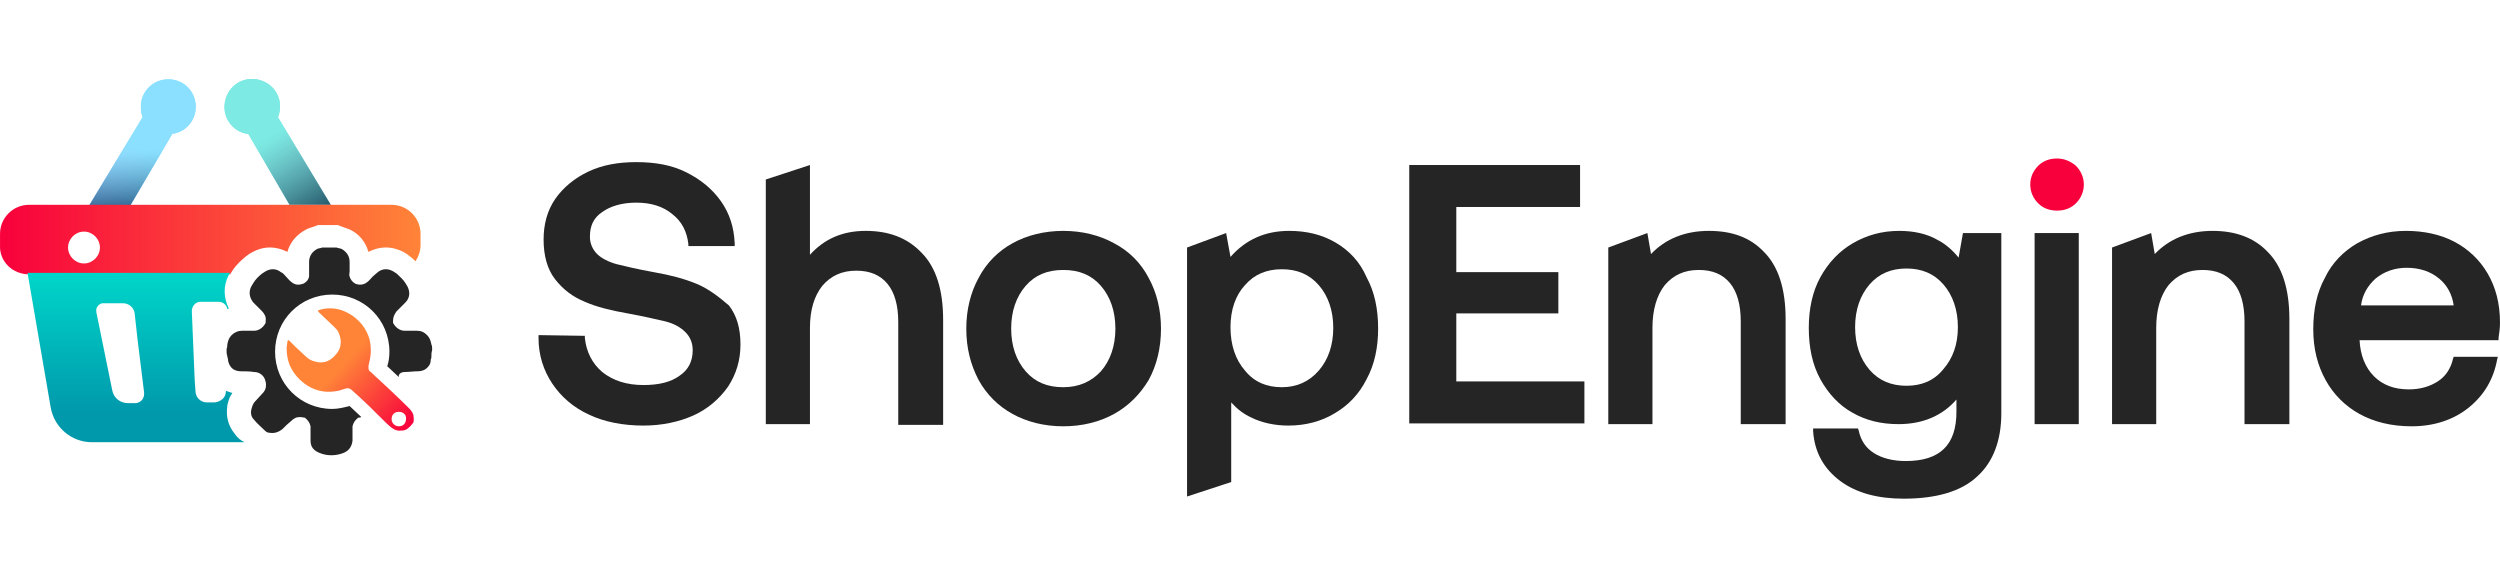
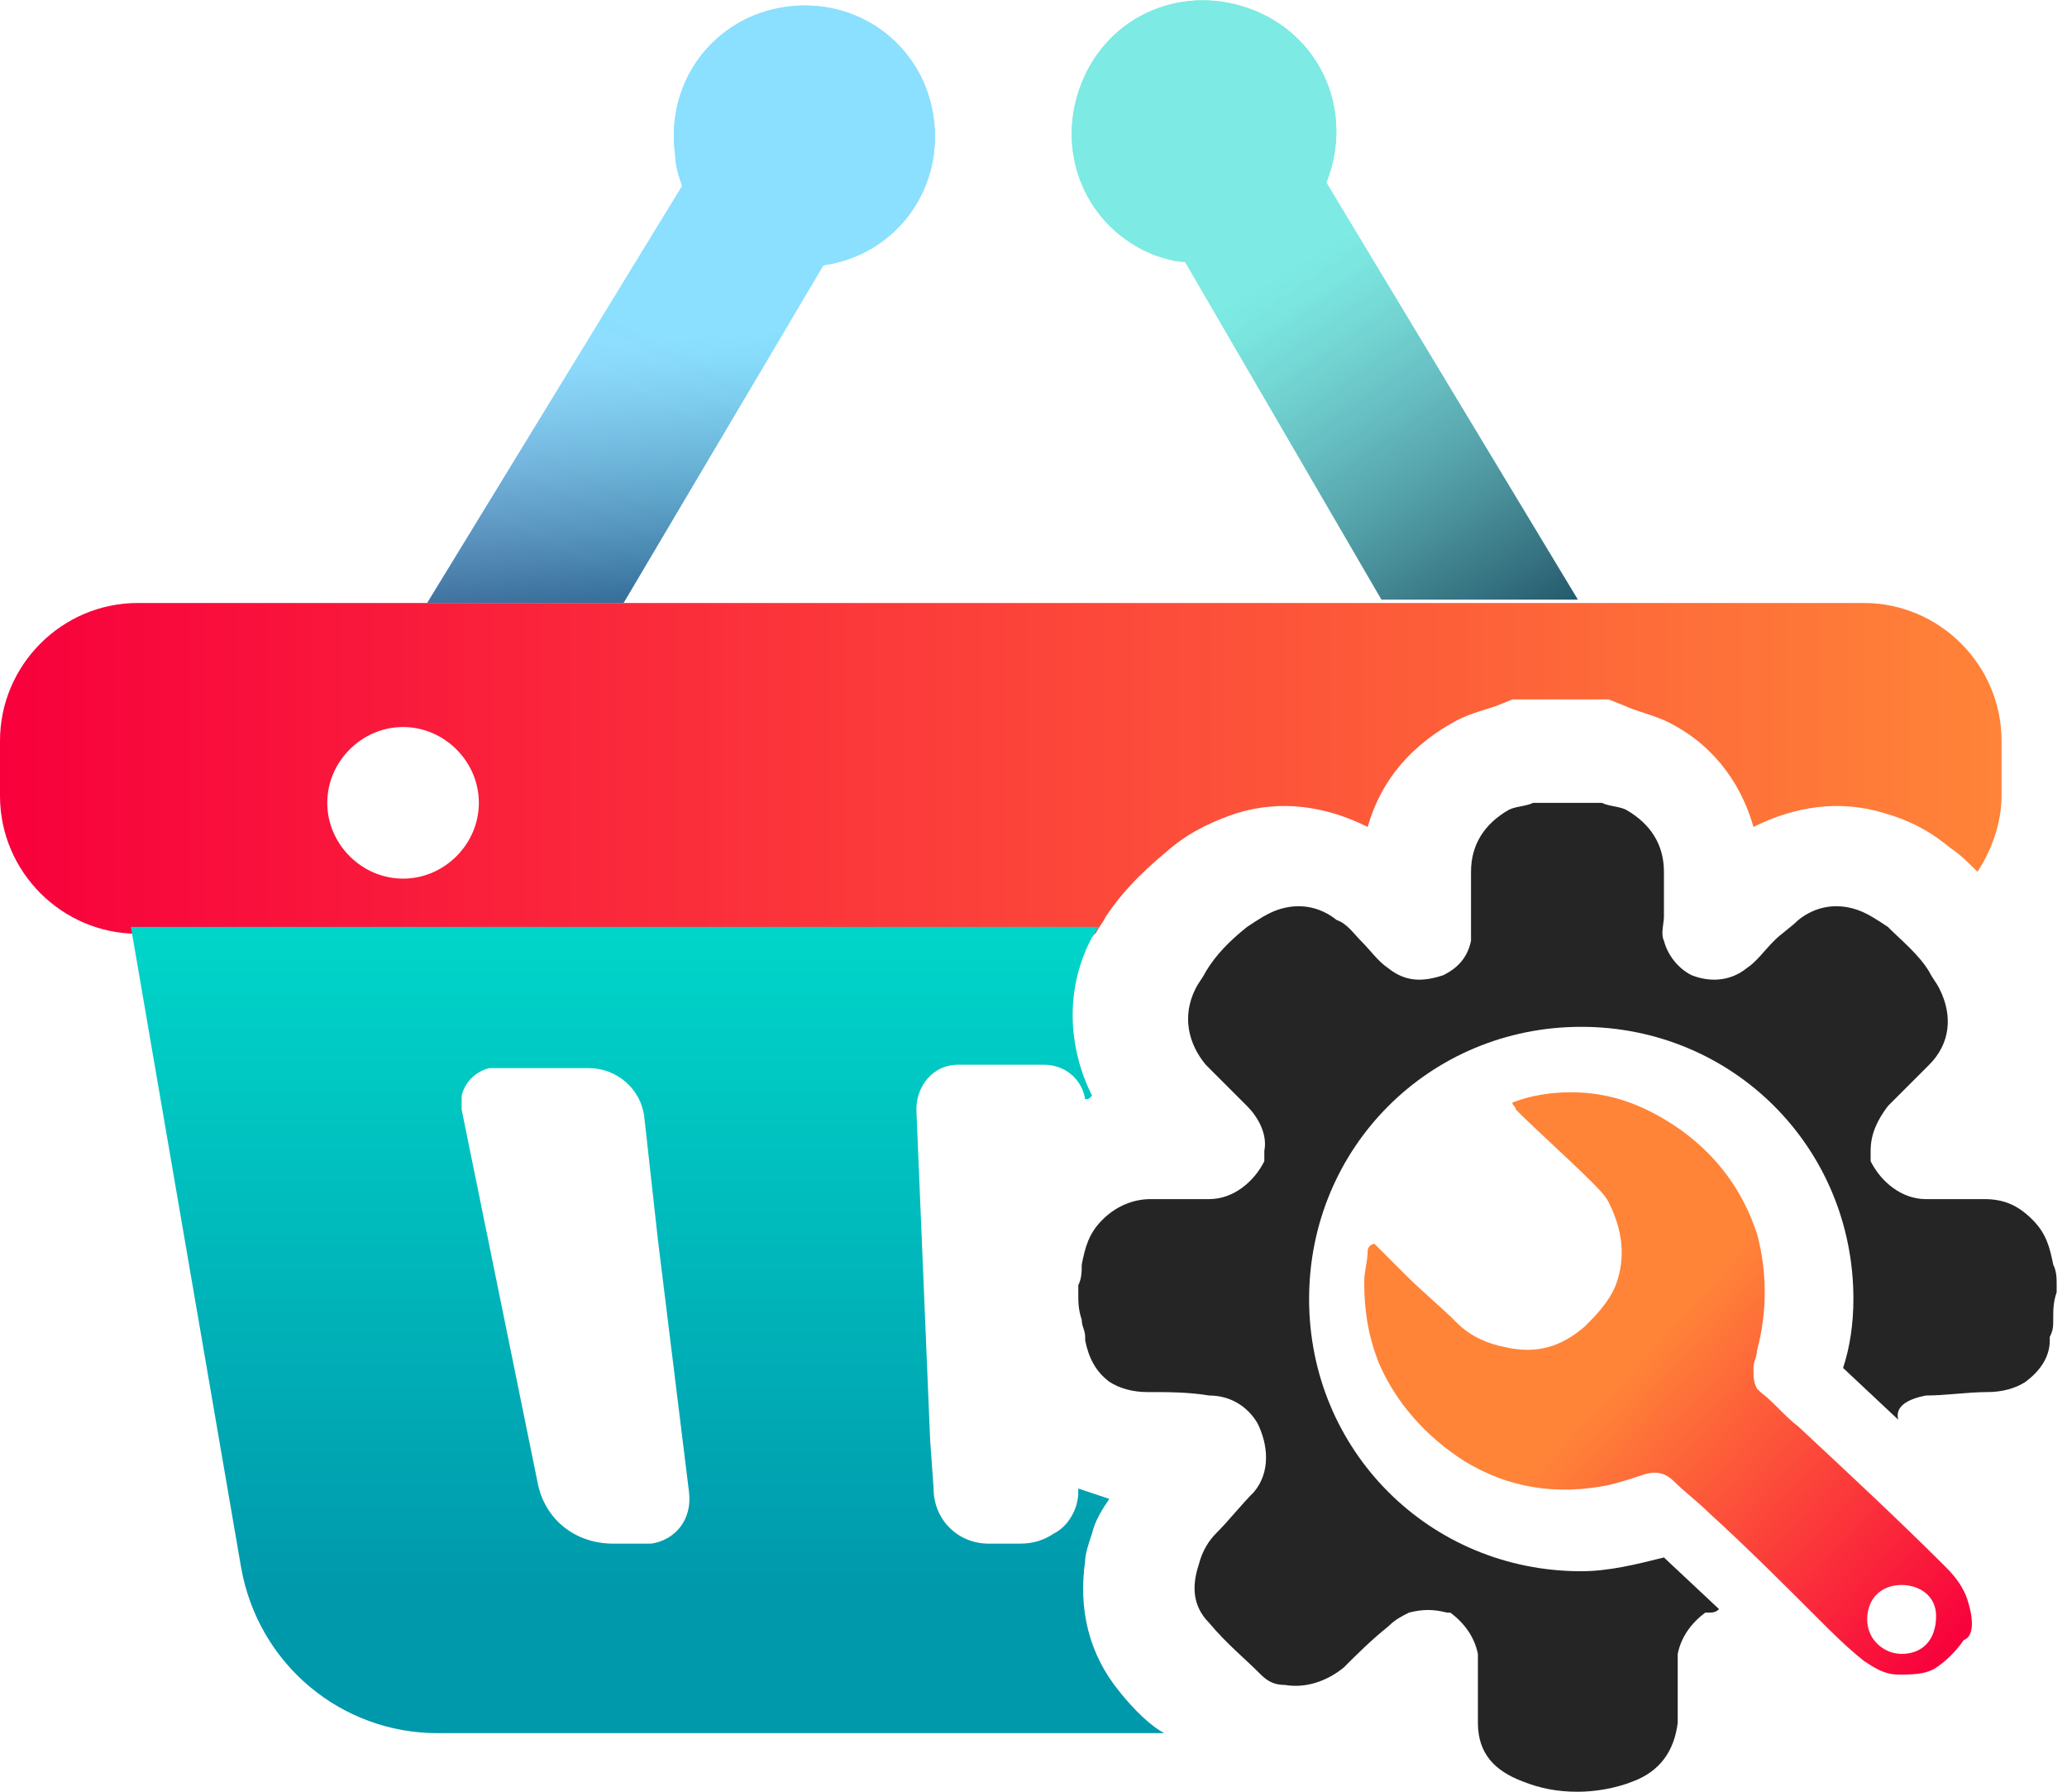
- <svg xmlns="http://www.w3.org/2000/svg" width="190" height="44" viewBox="0 0 190 32" fill="none">
-   <path d="M13.094 4.176C14.249 4.011 15.019 2.965 14.854 1.81C14.689 0.655 13.644 -0.115 12.489 0.05C11.334 0.215 10.564 1.26 10.729 2.415C10.729 2.58 10.784 2.745 10.839 2.91L6.768 9.621H9.904L13.094 4.176Z" fill="url(#paint0_linear_1_623)" />
-   <path opacity="0.49" d="M13.094 4.176C14.249 4.011 15.019 2.965 14.854 1.81C14.689 0.655 13.644 -0.115 12.489 0.05C11.334 0.215 10.564 1.26 10.729 2.415C10.729 2.58 10.784 2.745 10.839 2.91L6.768 9.621H9.904L13.094 4.176Z" fill="url(#paint1_linear_1_623)" />
-   <path d="M21.125 2.91C21.565 1.81 21.07 0.6 19.97 0.16C18.87 -0.28 17.66 0.215 17.22 1.315C16.779 2.415 17.275 3.625 18.375 4.065C18.54 4.12 18.705 4.176 18.87 4.176L22.005 9.566H25.141L21.125 2.91Z" fill="url(#paint2_linear_1_623)" />
-   <path opacity="0.49" d="M21.125 2.91C21.565 1.81 21.07 0.6 19.97 0.16C18.87 -0.28 17.66 0.215 17.22 1.315C16.779 2.415 17.275 3.625 18.375 4.065C18.54 4.12 18.705 4.176 18.87 4.176L22.005 9.566H25.141L21.125 2.91Z" fill="url(#paint3_linear_1_623)" />
-   <path d="M2.203 14.847H3.798H17.495C17.55 14.737 17.605 14.682 17.66 14.572C17.99 14.077 18.375 13.747 18.705 13.472C19.035 13.197 19.42 13.032 19.75 12.922C20.465 12.702 21.18 12.812 21.84 13.142C22.061 12.372 22.555 11.822 23.271 11.437C23.491 11.327 23.711 11.271 23.876 11.216L24.151 11.107H24.756H24.921H25.086H25.691L25.966 11.216C26.076 11.271 26.296 11.327 26.571 11.437C27.286 11.767 27.781 12.372 28.001 13.142C28.661 12.812 29.377 12.702 30.092 12.922C30.477 13.032 30.807 13.197 31.137 13.472C31.302 13.582 31.412 13.692 31.577 13.857C31.797 13.527 31.962 13.087 31.962 12.647V11.767C31.962 10.556 30.972 9.566 29.762 9.566H25.141H22.006H9.904H6.768H2.203C0.992 9.566 0.002 10.556 0.002 11.767V12.647C-0.053 13.857 0.937 14.847 2.203 14.847ZM5.173 12.812C5.173 12.152 5.723 11.602 6.383 11.602C7.043 11.602 7.593 12.152 7.593 12.812C7.593 13.472 7.043 14.022 6.383 14.022C5.723 14.022 5.173 13.472 5.173 12.812Z" fill="url(#paint4_linear_1_623)" />
-   <path d="M17.825 26.949C17.33 26.344 17.165 25.629 17.275 24.859C17.275 24.749 17.33 24.584 17.385 24.419C17.44 24.198 17.55 24.034 17.66 23.868C17.495 23.813 17.33 23.758 17.165 23.703V23.758C17.165 24.034 17 24.308 16.78 24.419C16.615 24.529 16.45 24.584 16.23 24.584H15.734C15.239 24.584 14.854 24.198 14.854 23.703L14.799 22.933L14.579 17.652C14.579 17.267 14.854 16.937 15.239 16.937H16.615C16.945 16.937 17.22 17.157 17.275 17.488C17.33 17.488 17.33 17.488 17.385 17.433C17 16.662 16.945 15.727 17.385 14.902C17.44 14.847 17.44 14.792 17.495 14.737H3.798H2.202H2.092L3.853 24.969C4.128 26.509 5.448 27.609 6.988 27.609H18.595C18.32 27.499 18.045 27.279 17.825 26.949ZM10.344 24.639C10.289 24.639 10.289 24.639 10.234 24.639H9.739C9.133 24.639 8.638 24.253 8.528 23.648L7.318 17.707C7.318 17.652 7.318 17.598 7.318 17.488C7.373 17.267 7.538 17.102 7.758 17.047C7.813 17.047 7.813 17.047 7.868 17.047H9.353C9.794 17.047 10.179 17.378 10.234 17.817L10.454 19.798L10.949 23.813C11.004 24.253 10.729 24.584 10.344 24.639Z" fill="url(#paint5_linear_1_623)" />
-   <path d="M30.752 22.273C31.082 22.273 31.412 22.218 31.742 22.218C31.962 22.218 32.182 22.163 32.347 22.053C32.567 21.888 32.732 21.668 32.732 21.393V21.338C32.787 21.228 32.787 21.173 32.787 21.063C32.787 20.898 32.787 20.788 32.842 20.623C32.842 20.568 32.842 20.568 32.842 20.513C32.842 20.403 32.842 20.293 32.787 20.183C32.732 19.908 32.677 19.688 32.457 19.468C32.237 19.248 32.017 19.138 31.687 19.138C31.357 19.138 31.082 19.138 30.752 19.138C30.367 19.138 30.037 18.863 29.872 18.533C29.872 18.478 29.872 18.423 29.872 18.368C29.872 18.093 29.982 17.873 30.146 17.653C30.367 17.433 30.587 17.212 30.807 16.992C31.137 16.662 31.192 16.222 30.972 15.782C30.917 15.672 30.862 15.617 30.807 15.507C30.642 15.232 30.367 15.012 30.146 14.792C29.982 14.682 29.817 14.572 29.651 14.517C29.321 14.407 28.991 14.462 28.716 14.682C28.606 14.792 28.441 14.902 28.331 15.012C28.166 15.177 28.056 15.342 27.891 15.452C27.616 15.672 27.286 15.672 27.011 15.562C26.791 15.452 26.626 15.232 26.571 15.012C26.516 14.902 26.571 14.737 26.571 14.627C26.571 14.407 26.571 14.132 26.571 13.912C26.571 13.472 26.351 13.142 25.966 12.922C25.856 12.867 25.691 12.867 25.581 12.812H25.526C25.416 12.812 25.361 12.812 25.251 12.812C25.196 12.812 25.196 12.812 25.141 12.812C25.086 12.812 25.031 12.812 25.031 12.812C24.976 12.812 24.921 12.812 24.921 12.812C24.866 12.812 24.866 12.812 24.811 12.812C24.701 12.812 24.646 12.812 24.536 12.812H24.481C24.371 12.867 24.206 12.867 24.096 12.922C23.711 13.142 23.491 13.472 23.491 13.912C23.491 14.132 23.491 14.407 23.491 14.627C23.491 14.737 23.491 14.902 23.491 15.012C23.436 15.287 23.27 15.452 23.05 15.562C22.72 15.672 22.445 15.672 22.17 15.452C22.005 15.342 21.895 15.177 21.73 15.012C21.62 14.902 21.51 14.737 21.345 14.682C21.07 14.462 20.74 14.407 20.41 14.517C20.245 14.572 20.08 14.682 19.915 14.792C19.64 15.012 19.42 15.232 19.255 15.507C19.2 15.617 19.145 15.672 19.09 15.782C18.87 16.222 18.98 16.662 19.255 16.992C19.475 17.212 19.695 17.433 19.915 17.653C20.08 17.818 20.245 18.093 20.19 18.368C20.19 18.423 20.19 18.478 20.19 18.533C20.025 18.863 19.695 19.138 19.31 19.138C18.98 19.138 18.705 19.138 18.375 19.138C18.1 19.138 17.825 19.248 17.605 19.468C17.385 19.688 17.33 19.908 17.275 20.183C17.275 20.293 17.275 20.403 17.22 20.513C17.22 20.568 17.22 20.568 17.22 20.623C17.22 20.788 17.22 20.898 17.275 21.063C17.275 21.173 17.33 21.228 17.33 21.338V21.393C17.385 21.668 17.495 21.888 17.715 22.053C17.88 22.163 18.1 22.218 18.32 22.218C18.65 22.218 18.98 22.218 19.31 22.273C19.64 22.273 19.915 22.438 20.08 22.713C20.245 23.043 20.3 23.483 20.025 23.814C19.805 24.034 19.64 24.254 19.42 24.474C19.31 24.584 19.2 24.749 19.145 24.969C19.035 25.299 19.035 25.629 19.31 25.904C19.585 26.234 19.86 26.454 20.135 26.729C20.245 26.839 20.355 26.894 20.52 26.894C20.85 26.949 21.18 26.839 21.455 26.619C21.675 26.399 21.895 26.179 22.17 25.959C22.28 25.849 22.39 25.794 22.5 25.739C22.72 25.684 22.885 25.684 23.105 25.739C23.105 25.739 23.105 25.739 23.16 25.739C23.381 25.904 23.546 26.124 23.601 26.399C23.601 26.509 23.601 26.619 23.601 26.729C23.601 27.004 23.601 27.224 23.601 27.499C23.601 27.994 23.876 28.269 24.316 28.434C24.591 28.544 24.866 28.599 25.196 28.599C25.471 28.599 25.801 28.544 26.076 28.434C26.516 28.269 26.736 27.939 26.791 27.499C26.791 27.224 26.791 27.004 26.791 26.729C26.791 26.619 26.791 26.509 26.791 26.399C26.846 26.124 27.011 25.904 27.231 25.739C27.231 25.739 27.231 25.739 27.286 25.739C27.341 25.739 27.396 25.739 27.451 25.684L26.571 24.859C26.131 24.969 25.691 25.079 25.251 25.079C22.83 25.079 20.905 23.153 20.905 20.733C20.905 18.313 22.83 16.387 25.251 16.387C27.671 16.387 29.596 18.313 29.596 20.733C29.596 21.118 29.541 21.503 29.431 21.833L30.312 22.658C30.256 22.438 30.477 22.273 30.752 22.273Z" fill="#252525" />
-   <path d="M31.412 25.519C31.357 25.354 31.247 25.189 31.082 25.024C30.312 24.253 29.542 23.538 28.716 22.768C28.496 22.603 28.331 22.383 28.111 22.218L28.056 22.163C28.001 22.053 28.001 21.998 28.001 21.833C28.001 21.723 28.056 21.668 28.056 21.558C28.221 20.953 28.221 20.293 28.056 19.688C27.836 19.028 27.451 18.478 26.846 18.038C26.296 17.653 25.746 17.433 25.086 17.433C24.756 17.433 24.426 17.488 24.151 17.598C24.151 17.653 24.206 17.653 24.206 17.708C24.591 18.093 25.031 18.478 25.416 18.863C25.526 18.973 25.636 19.083 25.691 19.193C25.911 19.633 25.966 20.073 25.801 20.513C25.691 20.788 25.471 21.008 25.306 21.173C24.921 21.503 24.536 21.613 24.041 21.503C23.766 21.448 23.491 21.338 23.271 21.118C22.996 20.843 22.721 20.623 22.445 20.348C22.28 20.183 22.171 20.073 22.005 19.908L21.95 19.853C21.895 19.853 21.84 19.908 21.84 19.963C21.84 20.128 21.785 20.293 21.785 20.458C21.785 20.898 21.84 21.283 22.005 21.723C22.28 22.383 22.776 22.933 23.381 23.318C24.096 23.759 24.866 23.869 25.691 23.703C25.911 23.648 26.076 23.593 26.241 23.538C26.406 23.483 26.571 23.483 26.736 23.648C26.901 23.814 27.121 23.979 27.286 24.143C27.891 24.694 28.496 25.299 29.047 25.849C29.267 26.069 29.486 26.289 29.762 26.509C29.927 26.619 30.092 26.729 30.312 26.729C30.532 26.729 30.752 26.729 30.917 26.619C31.082 26.509 31.247 26.344 31.357 26.179C31.467 26.124 31.467 25.849 31.412 25.519ZM30.312 26.399C30.037 26.399 29.762 26.179 29.762 25.849C29.762 25.519 29.982 25.299 30.312 25.299C30.587 25.299 30.862 25.464 30.862 25.794C30.862 26.179 30.642 26.399 30.312 26.399Z" fill="url(#paint6_linear_1_623)" />
-   <path d="M52.92 15.562C51.985 15.177 50.94 14.902 49.675 14.682C48.465 14.462 47.529 14.242 46.869 14.077C46.264 13.912 45.714 13.637 45.384 13.307C45.054 12.977 44.834 12.537 44.834 11.987C44.834 11.162 45.109 10.556 45.769 10.116C46.374 9.676 47.254 9.401 48.355 9.401C49.455 9.401 50.39 9.676 51.105 10.281C51.82 10.832 52.205 11.602 52.315 12.537V12.702H55.836V12.482C55.781 11.272 55.451 10.226 54.791 9.291C54.13 8.356 53.25 7.641 52.15 7.091C51.05 6.541 49.785 6.321 48.355 6.321C46.979 6.321 45.769 6.541 44.724 7.036C43.679 7.531 42.799 8.246 42.194 9.126C41.589 10.006 41.313 11.052 41.313 12.207C41.313 13.417 41.589 14.462 42.194 15.232C42.799 16.002 43.514 16.552 44.449 16.937C45.329 17.323 46.429 17.598 47.694 17.817C48.905 18.038 49.84 18.258 50.555 18.423C51.215 18.588 51.71 18.863 52.095 19.248C52.425 19.578 52.645 20.018 52.645 20.623C52.645 21.448 52.315 22.108 51.655 22.548C50.995 23.043 50.06 23.263 48.905 23.263C47.639 23.263 46.594 22.933 45.769 22.273C44.999 21.613 44.559 20.733 44.449 19.688V19.523L40.928 19.468V19.688C40.928 21.008 41.313 22.163 41.974 23.153C42.634 24.143 43.569 24.969 44.779 25.519C45.934 26.069 47.364 26.344 48.905 26.344C50.28 26.344 51.6 26.069 52.7 25.574C53.8 25.079 54.681 24.308 55.341 23.373C55.946 22.438 56.276 21.393 56.276 20.183C56.276 18.973 56.001 17.983 55.396 17.212C54.626 16.552 53.855 15.947 52.92 15.562Z" fill="#252525" />
-   <path d="M65.792 11.547C64.032 11.547 62.657 12.152 61.556 13.362V6.541L58.201 7.641V26.234H61.556V18.918C61.556 17.543 61.886 16.497 62.491 15.727C63.151 14.957 63.977 14.572 65.077 14.572C66.122 14.572 66.892 14.902 67.442 15.562C67.992 16.222 68.267 17.212 68.267 18.478V26.289H71.678V18.313C71.678 16.002 71.128 14.297 70.028 13.197C68.927 12.042 67.497 11.547 65.792 11.547Z" fill="#252525" />
-   <path d="M84.66 12.482C83.56 11.877 82.24 11.547 80.809 11.547C79.379 11.547 78.059 11.877 76.959 12.482C75.859 13.087 74.978 13.967 74.373 15.122C73.768 16.222 73.438 17.543 73.438 18.973C73.438 20.458 73.768 21.723 74.373 22.878C74.978 23.979 75.859 24.859 76.959 25.464C78.059 26.069 79.379 26.399 80.809 26.399C82.24 26.399 83.56 26.069 84.66 25.464C85.76 24.859 86.64 23.979 87.3 22.878C87.905 21.778 88.235 20.458 88.235 18.973C88.235 17.543 87.905 16.222 87.3 15.122C86.695 13.967 85.815 13.087 84.66 12.482ZM80.809 23.428C79.599 23.428 78.664 23.043 77.949 22.218C77.234 21.393 76.849 20.293 76.849 18.973C76.849 17.653 77.234 16.552 77.949 15.727C78.664 14.902 79.599 14.517 80.809 14.517C82.019 14.517 82.955 14.902 83.67 15.727C84.385 16.552 84.77 17.653 84.77 18.973C84.77 20.293 84.385 21.393 83.67 22.218C82.955 22.988 82.019 23.428 80.809 23.428Z" fill="#252525" />
-   <path d="M101.493 12.427C100.448 11.822 99.292 11.547 97.972 11.547C96.157 11.547 94.672 12.207 93.517 13.527L93.186 11.712L90.216 12.812V31.735L93.572 30.634V24.584C94.012 25.079 94.507 25.464 95.112 25.739C95.882 26.124 96.872 26.344 97.917 26.344C99.237 26.344 100.448 26.014 101.438 25.409C102.483 24.804 103.308 23.924 103.858 22.823C104.463 21.723 104.738 20.403 104.738 18.973C104.738 17.488 104.463 16.167 103.858 15.067C103.363 13.912 102.538 13.032 101.493 12.427ZM97.422 14.462C98.577 14.462 99.512 14.847 100.228 15.672C100.943 16.497 101.328 17.598 101.328 18.918C101.328 20.238 100.943 21.338 100.228 22.163C99.512 22.988 98.577 23.428 97.422 23.428C96.267 23.428 95.332 23.043 94.617 22.163C93.902 21.338 93.517 20.238 93.517 18.863C93.517 17.543 93.902 16.442 94.617 15.672C95.332 14.847 96.267 14.462 97.422 14.462Z" fill="#252525" />
-   <path d="M110.679 17.818H118.435V14.682H110.679V9.731H120.085V6.541H107.103V26.179H120.415V22.988H110.679V17.818Z" fill="#252525" />
-   <path d="M129.876 11.547C128.061 11.547 126.576 12.152 125.476 13.307L125.201 11.712L122.23 12.812V26.234H125.586V18.918C125.586 17.543 125.916 16.442 126.521 15.672C127.181 14.902 128.006 14.517 129.106 14.517C130.152 14.517 130.922 14.847 131.472 15.507C132.022 16.167 132.297 17.157 132.297 18.423V26.234H135.707V18.258C135.707 15.947 135.157 14.242 134.057 13.142C133.012 12.042 131.637 11.547 129.876 11.547Z" fill="#252525" />
-   <path d="M148.854 13.582C148.414 13.032 147.864 12.537 147.204 12.207C146.434 11.767 145.444 11.547 144.344 11.547C143.023 11.547 141.868 11.877 140.823 12.482C139.778 13.087 138.953 13.967 138.348 15.067C137.743 16.167 137.468 17.488 137.468 18.918C137.468 20.403 137.743 21.723 138.348 22.823C138.953 23.924 139.778 24.804 140.768 25.354C141.813 25.959 142.968 26.234 144.289 26.234C146.159 26.234 147.644 25.574 148.689 24.364V25.299C148.689 27.829 147.424 29.039 144.839 29.039C143.849 29.039 143.023 28.819 142.418 28.434C141.813 28.049 141.428 27.499 141.263 26.729L141.208 26.564H137.798V26.784C137.908 28.379 138.623 29.644 139.888 30.579C141.098 31.46 142.693 31.9 144.674 31.9C147.149 31.9 149.074 31.35 150.285 30.194C151.495 29.094 152.1 27.444 152.1 25.409V11.712H149.184L148.854 13.582ZM144.894 23.318C143.739 23.318 142.803 22.933 142.088 22.108C141.373 21.283 140.988 20.183 140.988 18.863C140.988 17.543 141.373 16.442 142.088 15.617C142.803 14.792 143.739 14.407 144.894 14.407C146.049 14.407 146.984 14.792 147.699 15.617C148.414 16.442 148.799 17.543 148.799 18.863C148.799 20.183 148.414 21.228 147.699 22.053C146.984 22.933 146.049 23.318 144.894 23.318Z" fill="#252525" />
-   <path d="M157.986 11.712H154.63V26.234H157.986V11.712Z" fill="#252525" />
-   <path d="M156.336 6.046C155.786 6.046 155.291 6.211 154.906 6.596C154.52 6.981 154.3 7.476 154.3 8.026C154.3 8.576 154.52 9.071 154.906 9.456C155.291 9.841 155.786 10.006 156.336 10.006C156.886 10.006 157.381 9.841 157.766 9.456C158.151 9.071 158.371 8.576 158.371 8.026C158.371 7.476 158.151 6.981 157.766 6.596C157.381 6.266 156.886 6.046 156.336 6.046Z" fill="#F8003C" />
-   <path d="M168.162 11.547C166.347 11.547 164.862 12.152 163.762 13.307L163.487 11.712L160.516 12.812V26.234H163.872V18.918C163.872 17.543 164.202 16.442 164.807 15.672C165.467 14.902 166.292 14.517 167.392 14.517C168.437 14.517 169.208 14.847 169.758 15.507C170.308 16.167 170.583 17.157 170.583 18.423V26.234H173.993V18.258C173.993 15.947 173.443 14.242 172.343 13.142C171.298 12.042 169.868 11.547 168.162 11.547Z" fill="#252525" />
-   <path d="M189.065 14.792C188.46 13.747 187.579 12.922 186.534 12.372C185.489 11.822 184.224 11.547 182.849 11.547C181.474 11.547 180.263 11.877 179.163 12.482C178.118 13.087 177.238 13.967 176.688 15.122C176.083 16.222 175.808 17.543 175.808 19.028C175.808 20.513 176.138 21.778 176.743 22.878C177.348 23.979 178.228 24.859 179.328 25.464C180.428 26.069 181.749 26.399 183.289 26.399C184.994 26.399 186.479 25.904 187.634 24.969C188.79 24.034 189.505 22.823 189.78 21.338L189.835 21.118H186.479L186.424 21.283C186.259 21.998 185.874 22.603 185.269 22.988C184.664 23.373 183.949 23.593 183.069 23.593C181.969 23.593 181.089 23.263 180.428 22.603C179.768 21.943 179.383 21.008 179.328 19.853H189.89V19.688C189.945 19.303 190 18.918 190 18.533C190 17.047 189.67 15.837 189.065 14.792ZM179.438 17.212C179.548 16.387 179.933 15.727 180.538 15.177C181.199 14.627 182.024 14.352 182.904 14.352C183.894 14.352 184.719 14.627 185.379 15.177C185.984 15.672 186.369 16.387 186.479 17.212H179.438Z" fill="#252525" />
+ <svg xmlns="http://www.w3.org/2000/svg" viewBox="0 0 60 52" fill="none">
+   <path d="M23.9 7.7C26 7.4 27.4 5.5 27.1 3.4C26.8 1.3 24.9 -0.1 22.8 0.2C20.7 0.5 19.3 2.4 19.6 4.5C19.6 4.8 19.7 5.1 19.8 5.4L12.4 17.5H18.1L23.9 7.7Z" fill="url(#paint0_linear_5931_4112)" />
+   <path opacity="0.49" d="M23.9 7.7C26 7.4 27.4 5.5 27.1 3.4C26.8 1.3 24.9 -0.1 22.8 0.2C20.7 0.5 19.3 2.4 19.6 4.5C19.6 4.8 19.7 5.1 19.8 5.4L12.4 17.5H18.1L23.9 7.7Z" fill="url(#paint1_linear_5931_4112)" />
+   <path d="M38.5 5.3C39.3 3.3 38.4 1.1 36.4 0.3C34.4 -0.5 32.2 0.4 31.4 2.4C30.6 4.4 31.5 6.6 33.5 7.4C33.8 7.5 34.1 7.6 34.4 7.6L40.1 17.401H45.8L38.5 5.3Z" fill="url(#paint2_linear_5931_4112)" />
+   <path opacity="0.49" d="M38.5 5.3C39.3 3.3 38.4 1.1 36.4 0.3C34.4 -0.5 32.2 0.4 31.4 2.4C30.6 4.4 31.5 6.6 33.5 7.4C33.8 7.5 34.1 7.6 34.4 7.6L40.1 17.401H45.8L38.5 5.3Z" fill="url(#paint3_linear_5931_4112)" />
+   <path d="M4 27.1H6.9H31.8C31.9 26.9 32 26.8 32.1 26.6C32.7 25.7 33.4 25.1 34 24.6C34.6 24.1 35.3 23.8 35.9 23.6C37.2 23.2 38.5 23.4 39.7 24C40.1 22.6 41 21.6 42.3 20.9C42.7 20.7 43.1 20.6 43.4 20.5L43.9 20.3H45H45.3H45.6H46.7L47.2 20.5C47.4 20.6 47.8 20.7 48.3 20.9C49.6 21.5 50.5 22.6 50.9 24C52.1 23.4 53.4 23.2 54.7 23.6C55.4 23.8 56 24.1 56.6 24.6C56.9 24.8 57.1 25 57.4 25.3C57.8 24.7 58.1 23.9 58.1 23.1V21.5C58.1 19.3 56.3 17.5 54.1 17.5H45.8H40.1H18.1H12.4H4C1.8 17.5 0 19.3 0 21.5V23.1C0 25.3 1.8 27.1 4 27.1ZM9.5 23.3C9.5 22.1 10.5 21.1 11.7 21.1C12.9 21.1 13.9 22.1 13.9 23.3C13.9 24.5 12.9 25.5 11.7 25.5C10.5 25.5 9.5 24.5 9.5 23.3Z" fill="url(#paint4_linear_5931_4112)" />
+   <path d="M32.5 49.1C31.6 48.001 31.3 46.7 31.5 45.3C31.5 45.1 31.6 44.8 31.7 44.501C31.8 44.1 32 43.8 32.2 43.501C31.9 43.401 31.6 43.3 31.3 43.2V43.3C31.3 43.8 31 44.3 30.6 44.501C30.3 44.7 30 44.8 29.6 44.8H28.7C27.8 44.8 27.1 44.1 27.1 43.2L27 41.8L26.6 32.2C26.6 31.5 27.1 30.901 27.8 30.901H30.3C30.9 30.901 31.4 31.3 31.5 31.901C31.6 31.901 31.6 31.901 31.7 31.8C31 30.401 30.9 28.701 31.7 27.201C31.8 27.101 31.8 27 31.9 26.901H6.9H4H3.8L7 45.501C7.5 48.3 9.9 50.3 12.7 50.3H33.8C33.4 50.1 32.9 49.6 32.5 49.1ZM18.9 44.8C18.8 44.8 18.8 44.8 18.7 44.8H17.8C16.7 44.8 15.8 44.1 15.6 43.001L13.4 32.2C13.4 32.1 13.4 32.001 13.4 31.8C13.5 31.401 13.8 31.101 14.2 31C14.3 31 14.3 31 14.4 31H17.1C17.9 31 18.6 31.601 18.7 32.401L19.1 36.001L20 43.3C20.1 44.1 19.6 44.7 18.9 44.8Z" fill="url(#paint5_linear_5931_4112)" />
+   <path d="M55.9 40.501C56.5 40.501 57.1 40.401 57.7 40.401C58.1 40.401 58.5 40.301 58.8 40.101C59.2 39.801 59.5 39.401 59.5 38.901V38.801C59.6 38.601 59.6 38.501 59.6 38.301C59.6 38.001 59.6 37.801 59.7 37.501C59.7 37.401 59.7 37.401 59.7 37.301C59.7 37.101 59.7 36.901 59.6 36.701C59.5 36.201 59.4 35.801 59 35.401C58.6 35.001 58.2 34.801 57.6 34.801C57 34.801 56.5 34.801 55.9 34.801C55.2 34.801 54.6 34.301 54.3 33.701C54.3 33.601 54.3 33.501 54.3 33.401C54.3 32.901 54.5 32.501 54.8 32.101C55.2 31.701 55.6 31.301 56 30.901C56.6 30.301 56.7 29.501 56.3 28.701C56.2 28.501 56.1 28.401 56 28.201C55.7 27.701 55.2 27.301 54.8 26.901C54.5 26.701 54.2 26.501 53.9 26.401C53.3 26.201 52.7 26.301 52.2 26.701C52 26.901 51.7 27.101 51.5 27.301C51.2 27.601 51 27.901 50.7 28.101C50.2 28.501 49.6 28.501 49.1 28.301C48.7 28.101 48.4 27.701 48.3 27.301C48.2 27.101 48.3 26.801 48.3 26.601C48.3 26.201 48.3 25.701 48.3 25.301C48.3 24.501 47.9 23.901 47.2 23.501C47 23.401 46.7 23.401 46.5 23.301H46.4C46.2 23.301 46.1 23.301 45.9 23.301C45.8 23.301 45.8 23.301 45.7 23.301C45.6 23.301 45.5 23.301 45.5 23.301C45.4 23.301 45.3 23.301 45.3 23.301C45.2 23.301 45.2 23.301 45.1 23.301C44.9 23.301 44.8 23.301 44.6 23.301H44.5C44.3 23.401 44 23.401 43.8 23.501C43.1 23.901 42.7 24.501 42.7 25.301C42.7 25.701 42.7 26.201 42.7 26.601C42.7 26.801 42.7 27.101 42.7 27.301C42.6 27.801 42.3 28.101 41.9 28.301C41.3 28.501 40.8 28.501 40.3 28.101C40 27.901 39.8 27.601 39.5 27.301C39.3 27.101 39.1 26.801 38.8 26.701C38.3 26.301 37.7 26.201 37.1 26.401C36.8 26.501 36.5 26.701 36.2 26.901C35.7 27.301 35.3 27.701 35 28.201C34.9 28.401 34.8 28.501 34.7 28.701C34.3 29.501 34.5 30.301 35 30.901C35.4 31.301 35.8 31.701 36.2 32.101C36.5 32.401 36.8 32.901 36.7 33.401C36.7 33.501 36.7 33.601 36.7 33.701C36.4 34.301 35.8 34.801 35.1 34.801C34.5 34.801 34 34.801 33.4 34.801C32.9 34.801 32.4 35.001 32 35.401C31.6 35.801 31.5 36.201 31.4 36.701C31.4 36.901 31.4 37.101 31.3 37.301C31.3 37.401 31.3 37.401 31.3 37.501C31.3 37.801 31.3 38.001 31.4 38.301C31.4 38.501 31.5 38.601 31.5 38.801V38.901C31.6 39.401 31.8 39.801 32.2 40.101C32.5 40.301 32.9 40.401 33.3 40.401C33.9 40.401 34.5 40.401 35.1 40.501C35.7 40.501 36.2 40.801 36.5 41.301C36.8 41.901 36.9 42.701 36.4 43.301C36 43.701 35.7 44.101 35.3 44.501C35.1 44.701 34.9 45.001 34.8 45.401C34.6 46.001 34.6 46.601 35.1 47.101C35.6 47.701 36.1 48.101 36.6 48.601C36.8 48.801 37 48.901 37.3 48.901C37.9 49.001 38.5 48.801 39 48.401C39.4 48.001 39.8 47.601 40.3 47.201C40.5 47.001 40.7 46.901 40.9 46.801C41.3 46.701 41.6 46.701 42 46.801C42 46.801 42 46.801 42.1 46.801C42.5 47.101 42.8 47.501 42.9 48.001C42.9 48.201 42.9 48.401 42.9 48.601C42.9 49.101 42.9 49.501 42.9 50.001C42.9 50.901 43.4 51.401 44.2 51.701C44.7 51.901 45.2 52.001 45.8 52.001C46.3 52.001 46.9 51.901 47.4 51.701C48.2 51.401 48.6 50.801 48.7 50.001C48.7 49.501 48.7 49.101 48.7 48.601C48.7 48.401 48.7 48.201 48.7 48.001C48.8 47.501 49.1 47.101 49.5 46.801C49.5 46.801 49.5 46.801 49.6 46.801C49.7 46.801 49.8 46.801 49.9 46.701L48.3 45.201C47.5 45.401 46.7 45.601 45.9 45.601C41.5 45.601 38 42.101 38 37.701C38 33.301 41.5 29.801 45.9 29.801C50.3 29.801 53.8 33.301 53.8 37.701C53.8 38.401 53.7 39.101 53.5 39.701L55.1 41.201C55 40.801 55.4 40.601 55.9 40.501Z" fill="#252525" />
+   <path d="M57.1 46.4C57 46.1 56.8 45.8 56.5 45.5C55.1 44.1 53.7 42.8 52.2 41.4C51.8 41.1 51.5 40.7 51.1 40.4L51 40.3C50.9 40.1 50.9 40 50.9 39.7C50.9 39.5 51 39.4 51 39.2C51.3 38.1 51.3 36.9 51 35.8C50.6 34.6 49.9 33.6 48.8 32.8C47.8 32.1 46.8 31.7 45.6 31.7C45 31.7 44.4 31.8 43.9 32C43.9 32.1 44 32.1 44 32.2C44.7 32.9 45.5 33.6 46.2 34.3C46.4 34.5 46.6 34.7 46.7 34.9C47.1 35.7 47.2 36.5 46.9 37.3C46.7 37.8 46.3 38.2 46 38.5C45.3 39.1 44.6 39.3 43.7 39.1C43.2 39 42.7 38.8 42.3 38.4C41.8 37.9 41.3 37.5 40.8 37C40.5 36.7 40.3 36.5 40 36.2L39.9 36.1C39.8 36.1 39.7 36.2 39.7 36.3C39.7 36.6 39.6 36.9 39.6 37.2C39.6 38 39.7 38.7 40 39.5C40.5 40.7 41.4 41.7 42.5 42.4C43.8 43.2 45.2 43.4 46.7 43.1C47.1 43 47.4 42.9 47.7 42.8C48 42.7 48.3 42.7 48.6 43C48.9 43.3 49.3 43.6 49.6 43.9C50.7 44.9 51.8 46 52.8 47C53.2 47.4 53.6 47.8 54.1 48.2C54.4 48.4 54.7 48.6 55.1 48.6C55.5 48.6 55.9 48.6 56.2 48.4C56.5 48.2 56.8 47.9 57 47.6C57.3 47.5 57.3 47 57.1 46.4ZM55.2 48C54.7 48 54.2 47.6 54.2 47C54.2 46.4 54.6 46 55.2 46C55.7 46 56.2 46.3 56.2 46.9C56.2 47.6 55.8 48 55.2 48Z" fill="url(#paint6_linear_5931_4112)" />
  <defs>
-     <linearGradient id="paint0_linear_1_623" x1="8.671" y1="10.303" x2="11.114" y2="5.463" gradientUnits="userSpaceOnUse">
+     <linearGradient id="paint0_linear_5931_4112" x1="15.822" y1="18.76" x2="20.262" y2="9.962" gradientUnits="userSpaceOnUse">
      <stop stop-color="#44A6FF" />
      <stop offset="1" stop-color="#1BC1FF" />
    </linearGradient>
-     <linearGradient id="paint1_linear_1_623" x1="11.167" y1="10.209" x2="10.821" y2="5.346" gradientUnits="userSpaceOnUse">
+     <linearGradient id="paint1_linear_5931_4112" x1="20.359" y1="18.589" x2="19.73" y2="9.749" gradientUnits="userSpaceOnUse">
      <stop />
      <stop offset="0.145" stop-color="#303030" />
      <stop offset="0.381" stop-color="#797979" />
      <stop offset="0.593" stop-color="#B2B2B2" />
      <stop offset="0.774" stop-color="#DCDCDC" />
      <stop offset="0.915" stop-color="#F6F6F6" />
      <stop offset="1" stop-color="white" />
    </linearGradient>
-     <linearGradient id="paint2_linear_1_623" x1="24.584" y1="9.668" x2="20.805" y2="4.368" gradientUnits="userSpaceOnUse">
+     <linearGradient id="paint2_linear_5931_4112" x1="44.75" y1="17.606" x2="37.88" y2="7.971" gradientUnits="userSpaceOnUse">
      <stop stop-color="#47B2D4" />
      <stop offset="1" stop-color="#00D5C9" />
    </linearGradient>
-     <linearGradient id="paint3_linear_1_623" x1="24.029" y1="10.229" x2="20.469" y2="4.248" gradientUnits="userSpaceOnUse">
+     <linearGradient id="paint3_linear_5931_4112" x1="43.742" y1="18.625" x2="37.269" y2="7.754" gradientUnits="userSpaceOnUse">
      <stop />
      <stop offset="0.145" stop-color="#303030" />
      <stop offset="0.381" stop-color="#797979" />
      <stop offset="0.593" stop-color="#B2B2B2" />
      <stop offset="0.774" stop-color="#DCDCDC" />
      <stop offset="0.915" stop-color="#F6F6F6" />
      <stop offset="1" stop-color="white" />
    </linearGradient>
-     <linearGradient id="paint4_linear_1_623" x1="-0.029" y1="12.234" x2="32.041" y2="12.234" gradientUnits="userSpaceOnUse">
+     <linearGradient id="paint4_linear_5931_4112" x1="0.004" y1="22.271" x2="58.306" y2="22.271" gradientUnits="userSpaceOnUse">
      <stop stop-color="#F8003C" />
      <stop offset="1" stop-color="#FF8438" />
    </linearGradient>
-     <linearGradient id="paint5_linear_1_623" x1="10.33" y1="14.907" x2="10.33" y2="25.351" gradientUnits="userSpaceOnUse">
+     <linearGradient id="paint5_linear_5931_4112" x1="18.837" y1="27.131" x2="18.837" y2="46.116" gradientUnits="userSpaceOnUse">
      <stop stop-color="#00D5C9" />
      <stop offset="1" stop-color="#0099AC" />
    </linearGradient>
-     <linearGradient id="paint6_linear_1_623" x1="31.145" y1="26.359" x2="26.071" y2="21.707" gradientUnits="userSpaceOnUse">
+     <linearGradient id="paint6_linear_5931_4112" x1="56.677" y1="47.948" x2="47.452" y2="39.491" gradientUnits="userSpaceOnUse">
      <stop stop-color="#F8003C" />
      <stop offset="1" stop-color="#FF8438" />
    </linearGradient>
  </defs>
</svg>
